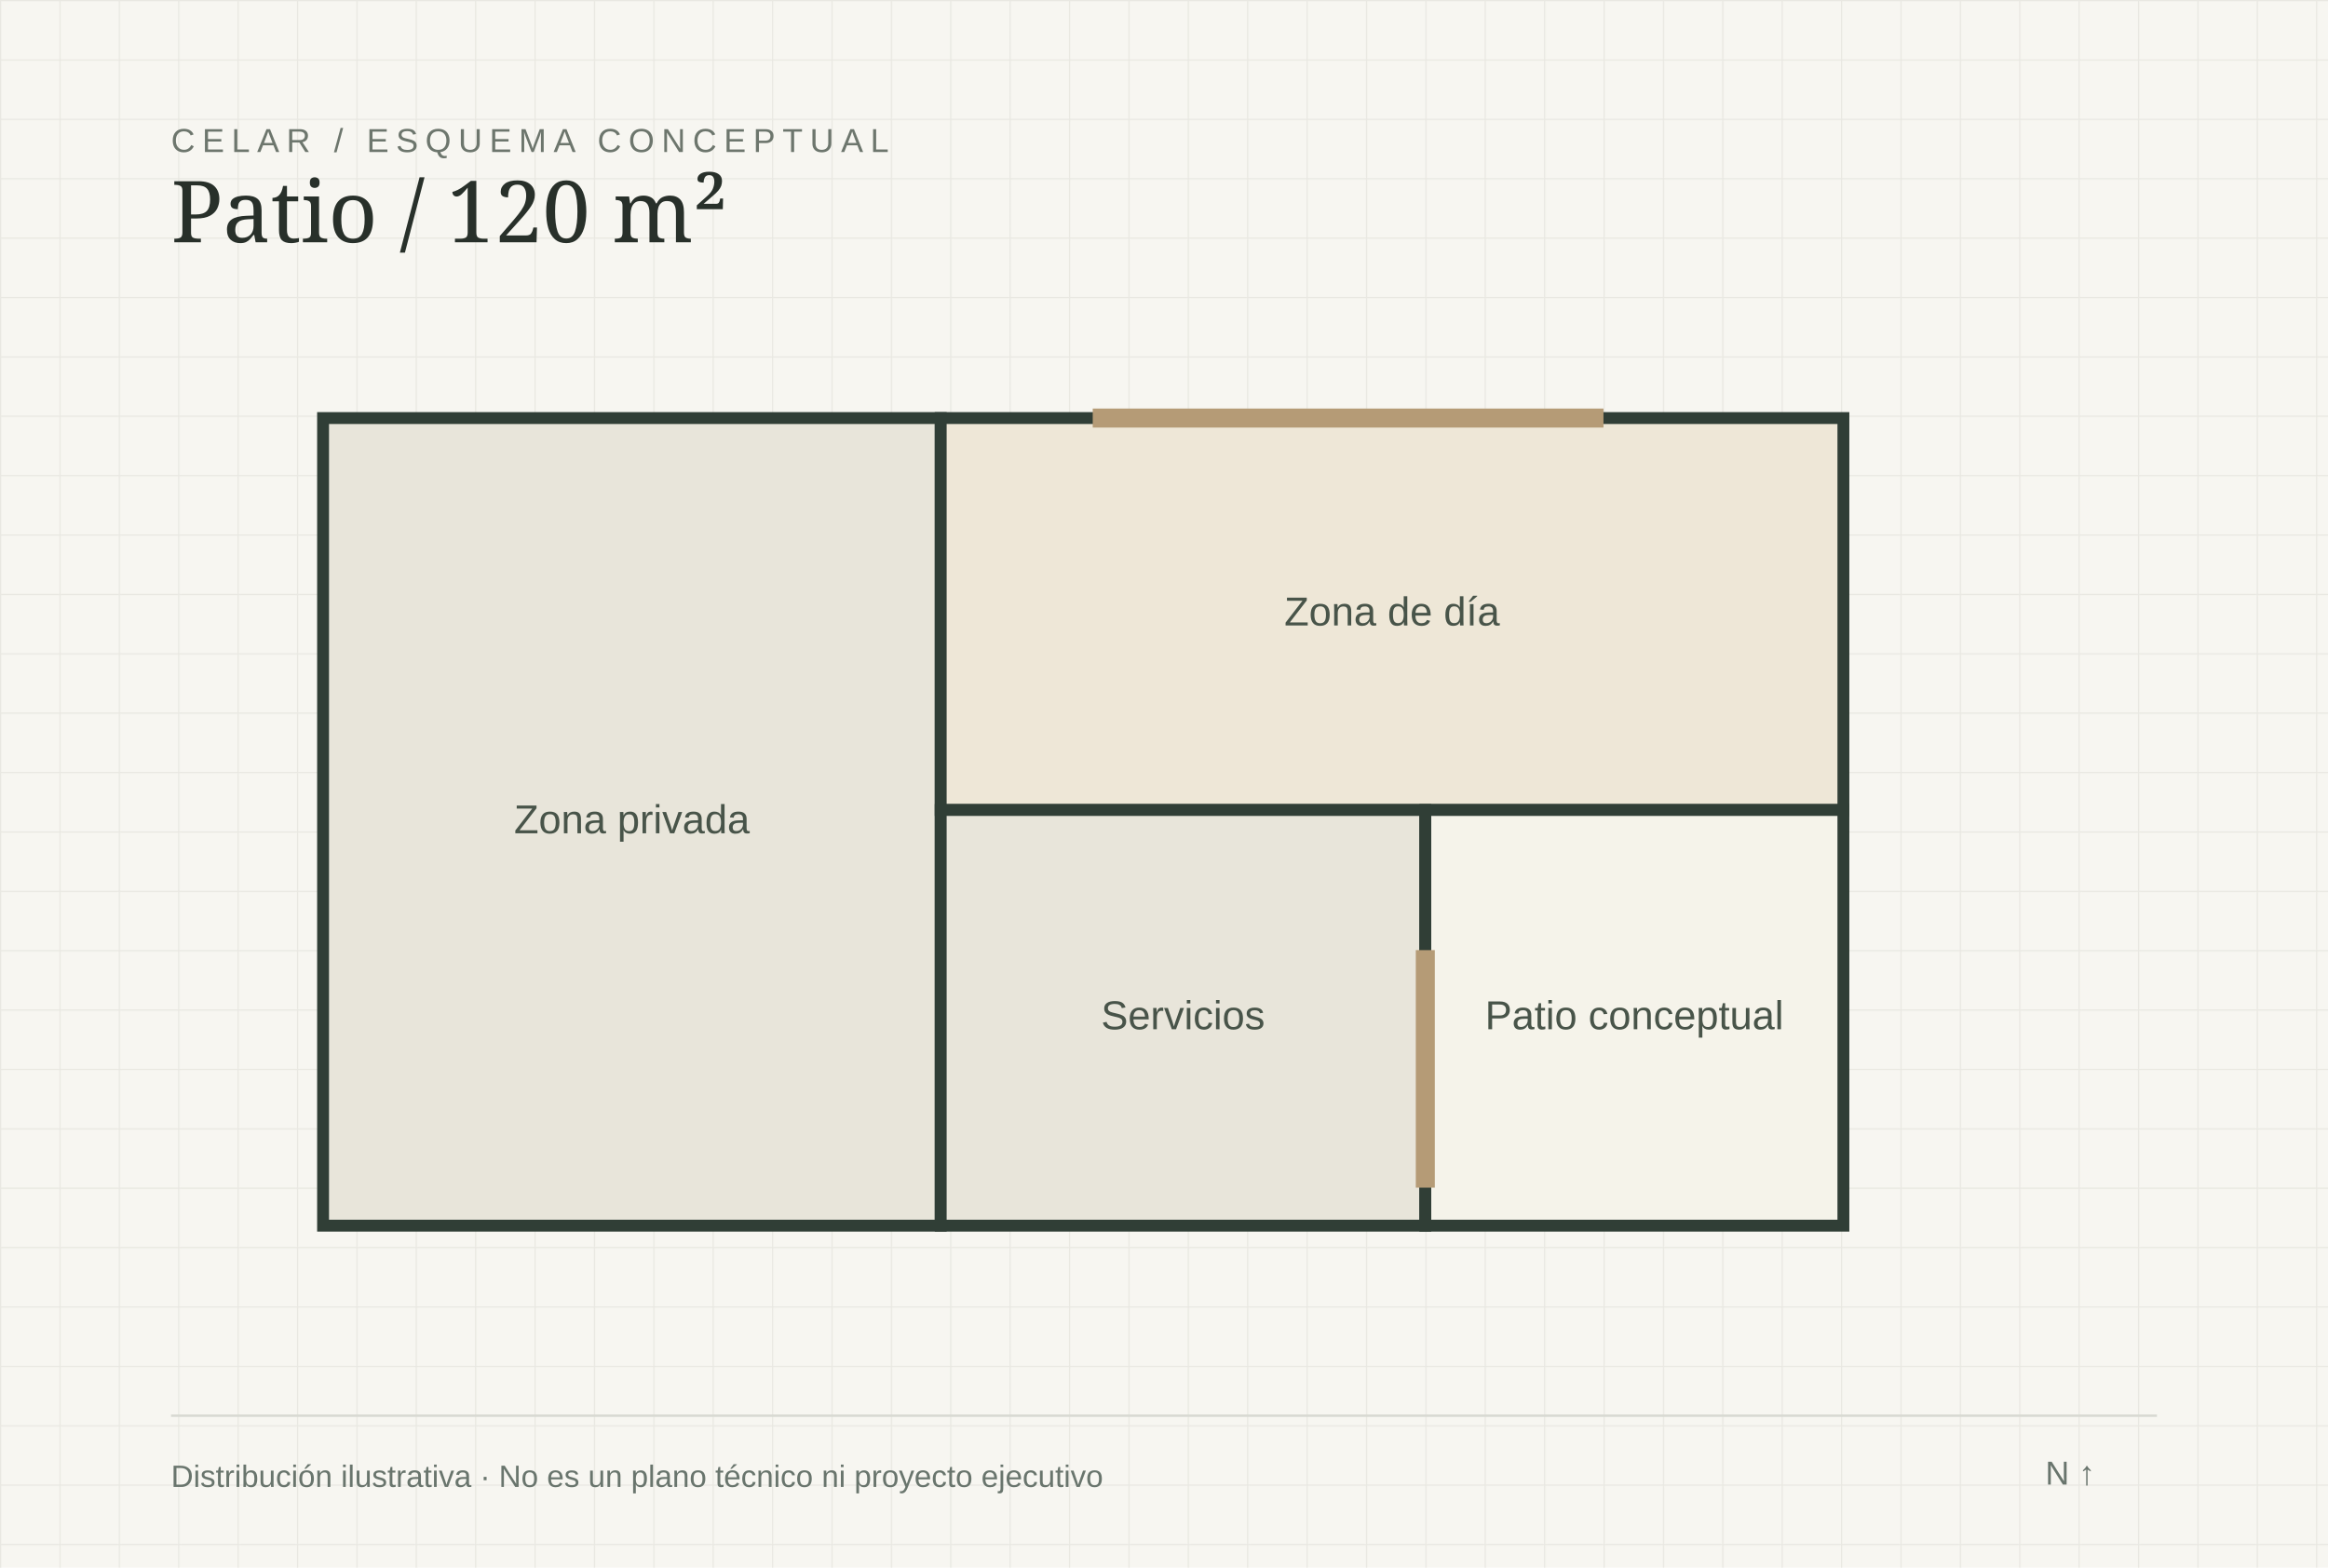
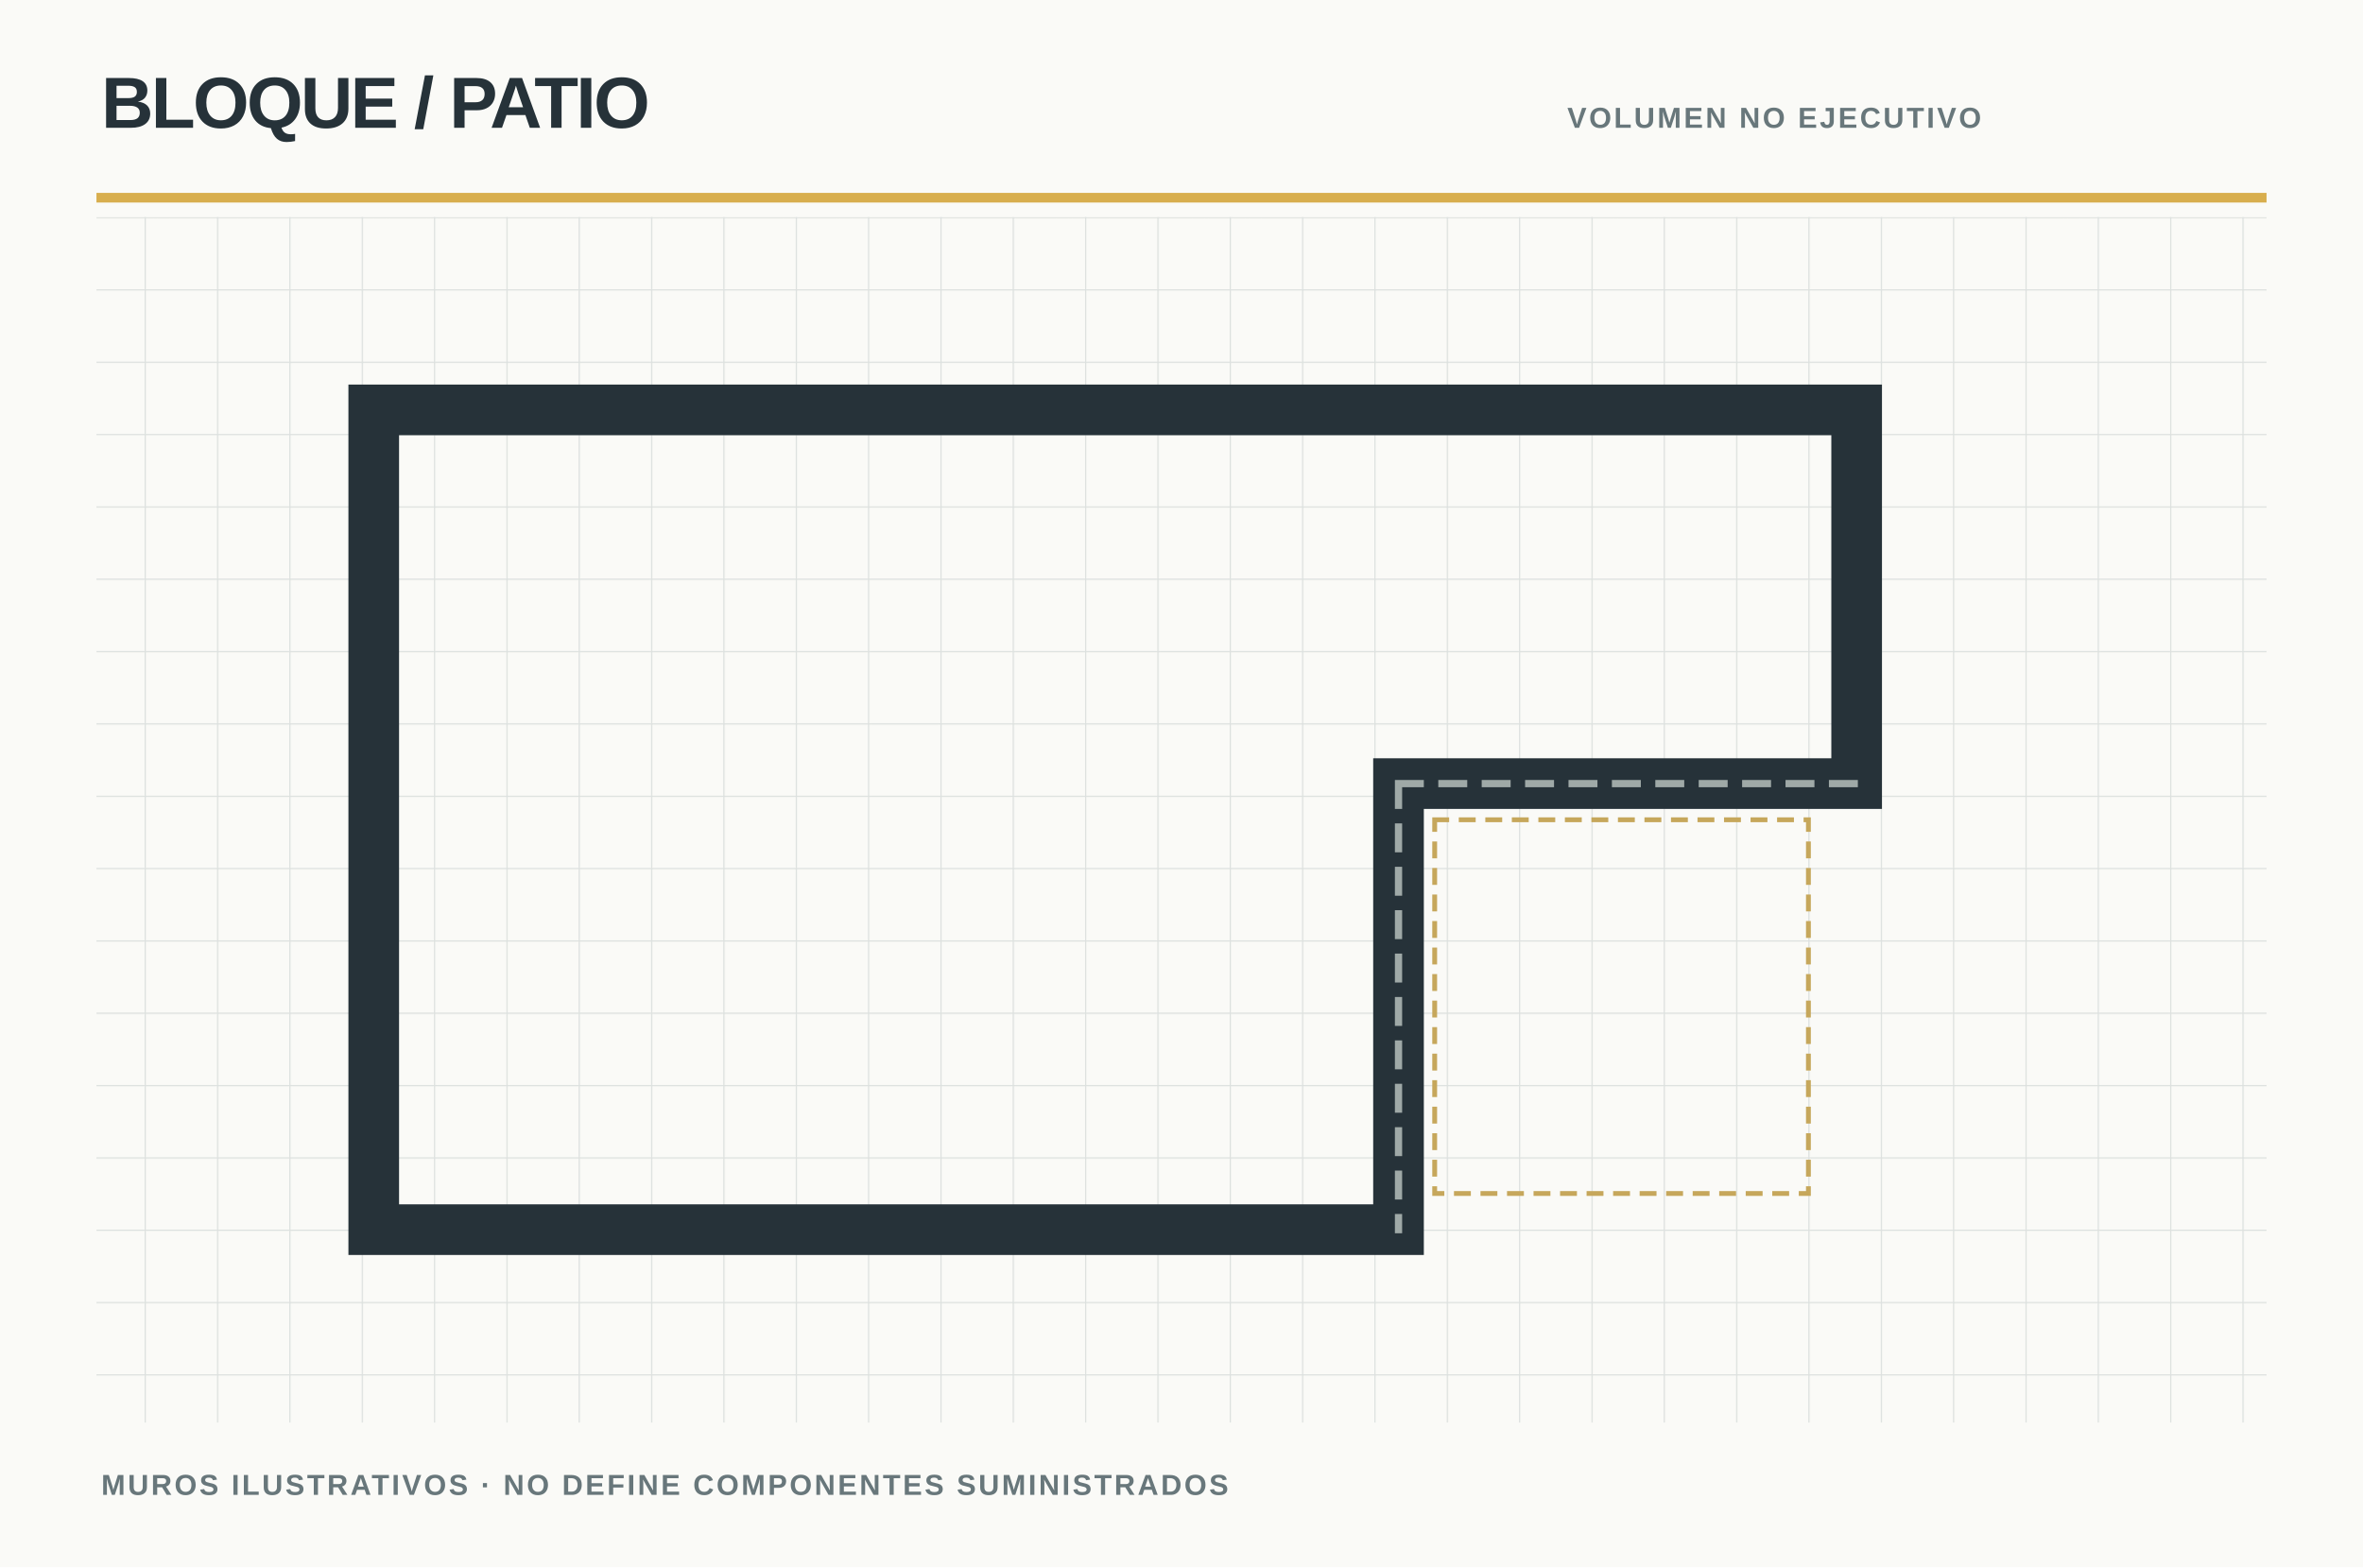
- <svg xmlns="http://www.w3.org/2000/svg" viewBox="0 0 980 660" width="980" height="660">
+ <svg xmlns="http://www.w3.org/2000/svg" viewBox="0 0 980 650" role="img" aria-label="Esquema conceptual de huella de la estructura sin distribución interior">
  <defs>
-     <pattern id="grid" width="25" height="25" patternUnits="userSpaceOnUse">
-       <path d="M 25 0 L 0 0 0 25" fill="none" stroke="#e9e8e2" stroke-width="1" />
+     <pattern id="grid" width="30" height="30" patternUnits="userSpaceOnUse">
+       <path d="M30 0H0V30" fill="none" stroke="#dde1df" stroke-width="1" />
    </pattern>
  </defs>
-   <rect width="980" height="660" fill="#f7f6f1" />
-   <rect width="980" height="660" fill="url(#grid)" />
-   <text x="72" y="64" font-family="Arial,sans-serif" font-size="14" fill="#6d766d" letter-spacing="3">CELAR / ESQUEMA CONCEPTUAL</text>
-   <text x="72" y="102" font-family="Georgia,serif" font-size="36" fill="#28302a">Patio / 120 m²</text>
-   <rect x="136" y="176" width="260" height="340" fill="#e8e5da" stroke="#303e36" stroke-width="5" />
-   <text x="266.0" y="346.0" text-anchor="middle" dominant-baseline="middle" font-family="Arial,sans-serif" font-size="17" fill="#485449">Zona privada</text>
-   <rect x="396" y="176" width="380" height="165" fill="#eee7d7" stroke="#303e36" stroke-width="5" />
-   <text x="586.0" y="258.5" text-anchor="middle" dominant-baseline="middle" font-family="Arial,sans-serif" font-size="17" fill="#485449">Zona de día</text>
-   <rect x="396" y="341" width="204" height="175" fill="#e8e5da" stroke="#303e36" stroke-width="5" />
-   <text x="498.0" y="428.5" text-anchor="middle" dominant-baseline="middle" font-family="Arial,sans-serif" font-size="17" fill="#485449">Servicios</text>
-   <rect x="600" y="341" width="176" height="175" fill="#f5f3ea" stroke="#303e36" stroke-width="5" />
-   <text x="688.0" y="428.5" text-anchor="middle" dominant-baseline="middle" font-family="Arial,sans-serif" font-size="17" fill="#485449">Patio conceptual</text>
-   <line x1="460" y1="176" x2="675" y2="176" stroke="#b59b76" stroke-width="8" />
-   <line x1="600" y1="400" x2="600" y2="500" stroke="#b59b76" stroke-width="8" />
-   <line x1="72" x2="908" y1="596" y2="596" stroke="#d8d9d2" />
-   <text x="72" y="626" font-family="Arial,sans-serif" font-size="13" fill="#69756d">Distribución ilustrativa · No es un plano técnico ni proyecto ejecutivo</text>
-   <text x="882" y="625" text-anchor="end" font-family="Arial,sans-serif" font-size="14" fill="#69756d">N ↑</text>
+   <style>.shell{stroke:#263239;stroke-width:21;stroke-linecap:square;stroke-linejoin:miter;fill:none}.ghost{fill:none;stroke:#9fa9a7;stroke-width:3;stroke-dasharray:9 9}.small{font:bold 12px Arial,sans-serif;fill:#68777b;letter-spacing:1px}.big{font:900 30px Arial,sans-serif;fill:#263239;letter-spacing:-1px}</style>
+   <rect width="980" height="650" fill="#fafaf7" />
+   <rect x="40" y="90" width="900" height="500" fill="url(#grid)" />
+   <rect x="40" y="80" width="900" height="4" fill="#d8ae4e" />
+   <text x="42" y="53" class="big">BLOQUE / PATIO</text>
+   <text x="650" y="53" class="small">VOLUMEN NO EJECUTIVO</text>
+   <g class="shell">
+     <path d="M155 170H770V325H580V510H155Z" />
+     <path d="M580 325H770 M580 325V510" class="ghost" />
+     <rect x="595" y="340" width="155" height="155" fill="none" stroke="#c6a75b" stroke-dasharray="5 6" stroke-width="2" />
+   </g>
+   <text x="42" y="620" class="small">MUROS ILUSTRATIVOS · NO DEFINE COMPONENTES SUMINISTRADOS</text>
</svg>
